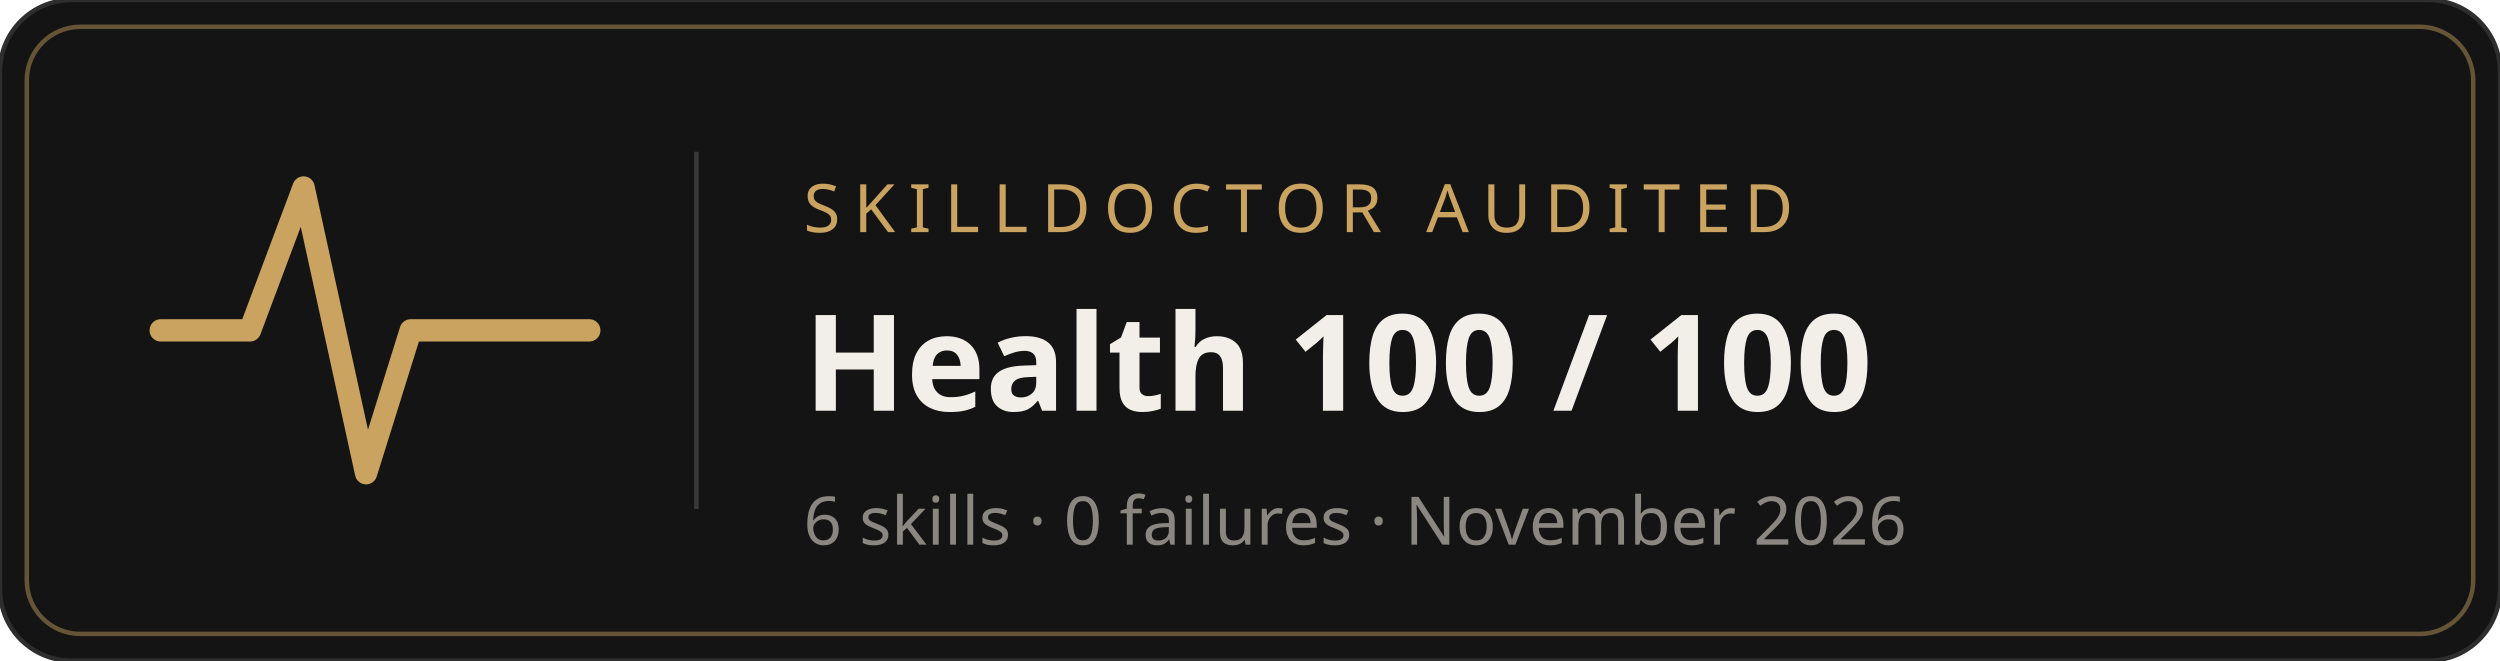
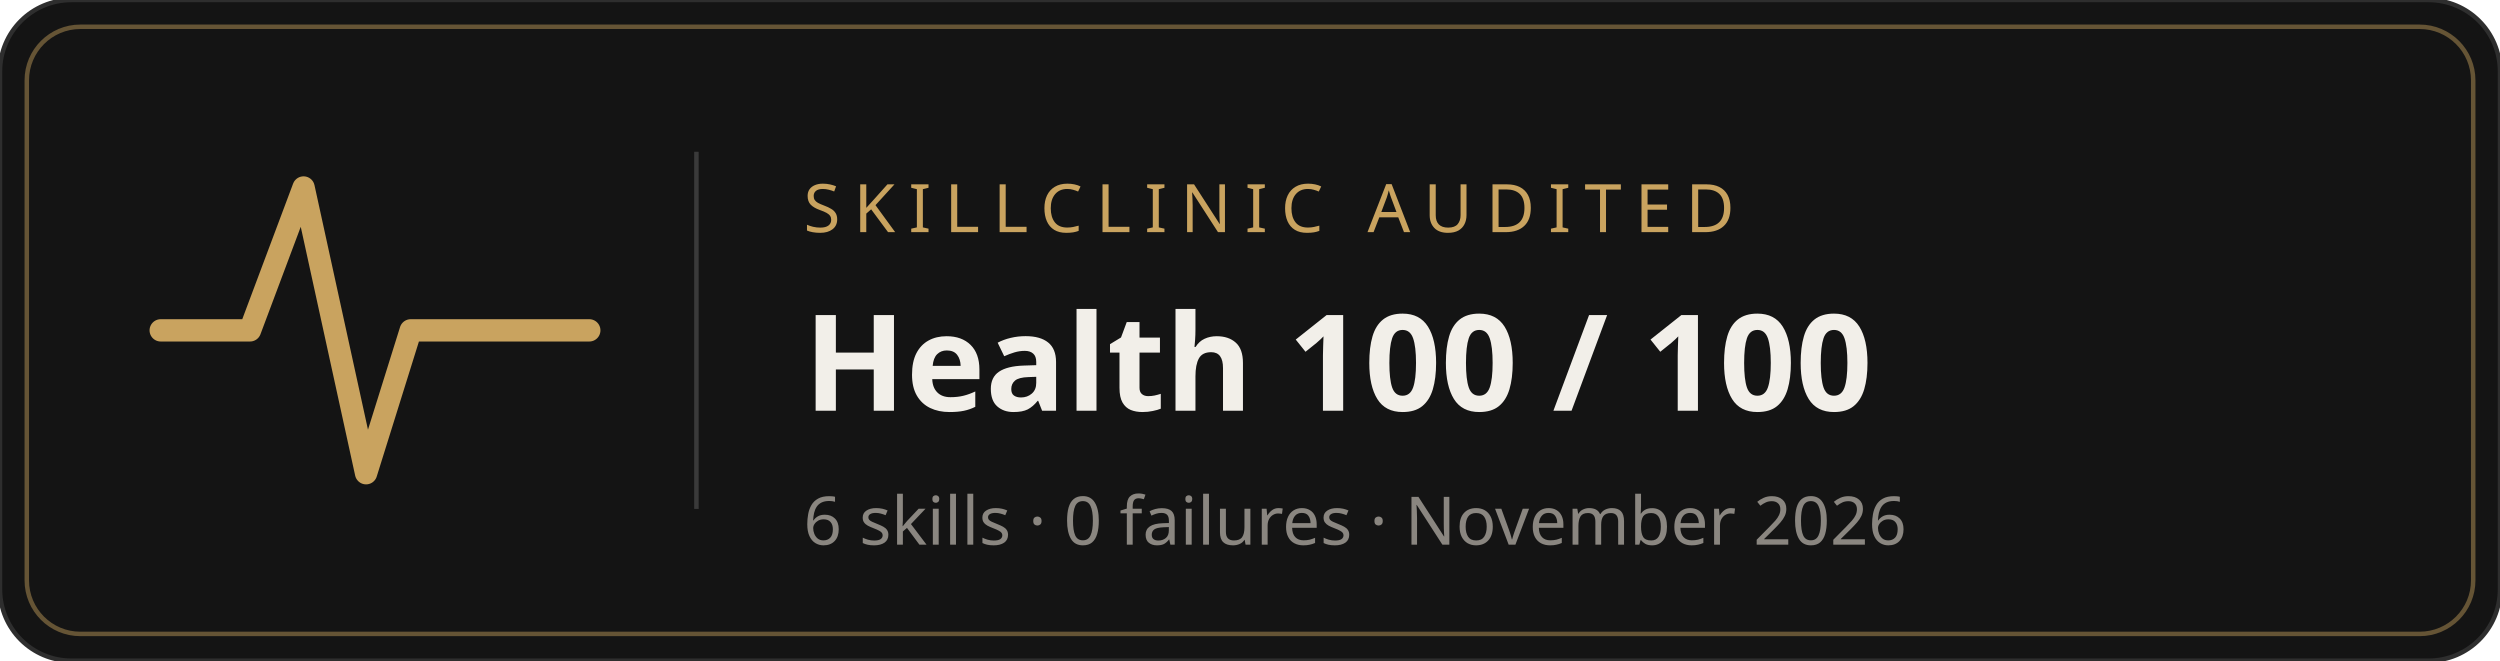
<svg xmlns="http://www.w3.org/2000/svg" width="560" height="148" viewBox="0 0 560 148">
  <rect width="560" height="148" rx="16" fill="#141414" stroke="#2E2E2E" />
  <rect x="6" y="6" width="548" height="136" rx="12" fill="none" stroke="#C9A35F" stroke-opacity="0.45" />
  <polyline points="36,74 56,74 68,42 82,106 92,74 132,74" fill="none" stroke="#C9A35F" stroke-width="5" stroke-linejoin="round" stroke-linecap="round" />
  <line x1="156" y1="34" x2="156" y2="114" stroke="#3A3A3A" stroke-width="1" />
-   <text x="180" y="52" font-family="Verdana, Geneva, sans-serif" font-size="15" letter-spacing="3" fill="#C9A35F">SKILLDOCTOR AUDITED</text>
+   <text x="180" y="52" font-family="Verdana, Geneva, sans-serif" font-size="15" letter-spacing="3" fill="#C9A35F">SKILLCLINIC AUDITED</text>
  <text x="180" y="92" font-family="Verdana, Geneva, sans-serif" font-size="30" font-weight="600" fill="#F2EFE9">Health 100 / 100</text>
  <text x="180" y="122" font-family="Verdana, Geneva, sans-serif" font-size="15" fill="#8A8680">6 skills · 0 failures · November 2026</text>
</svg>
